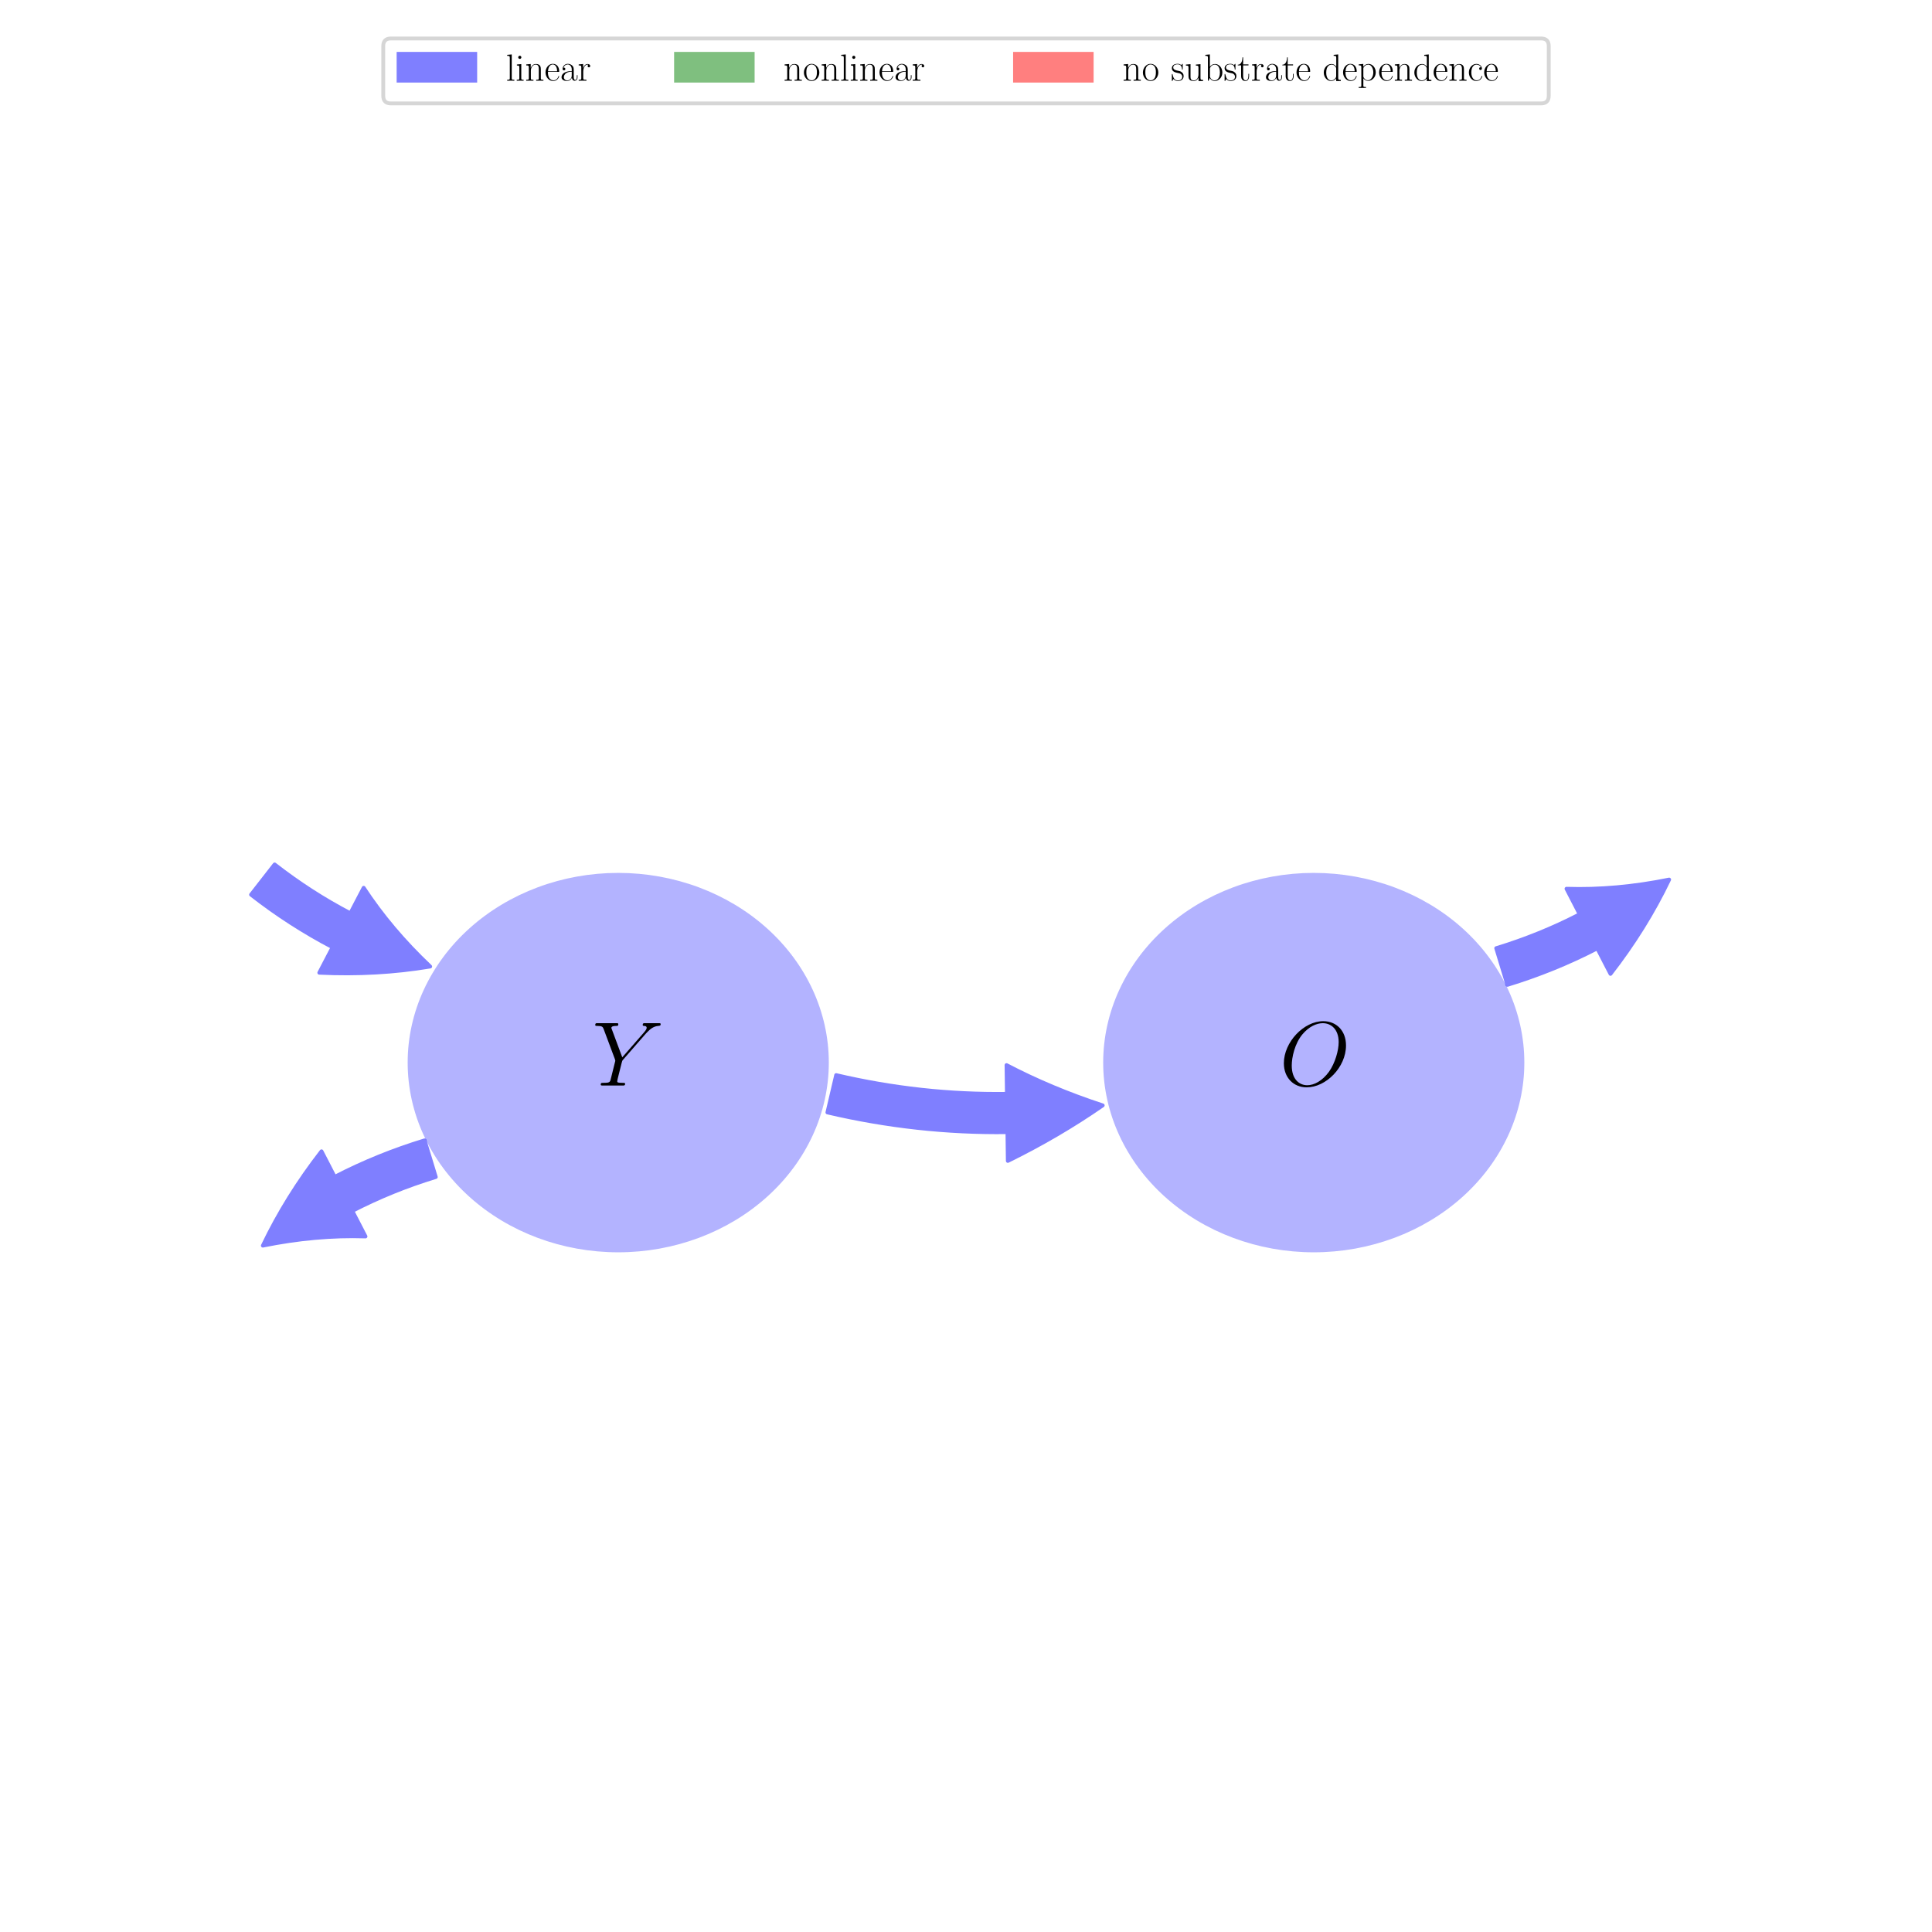
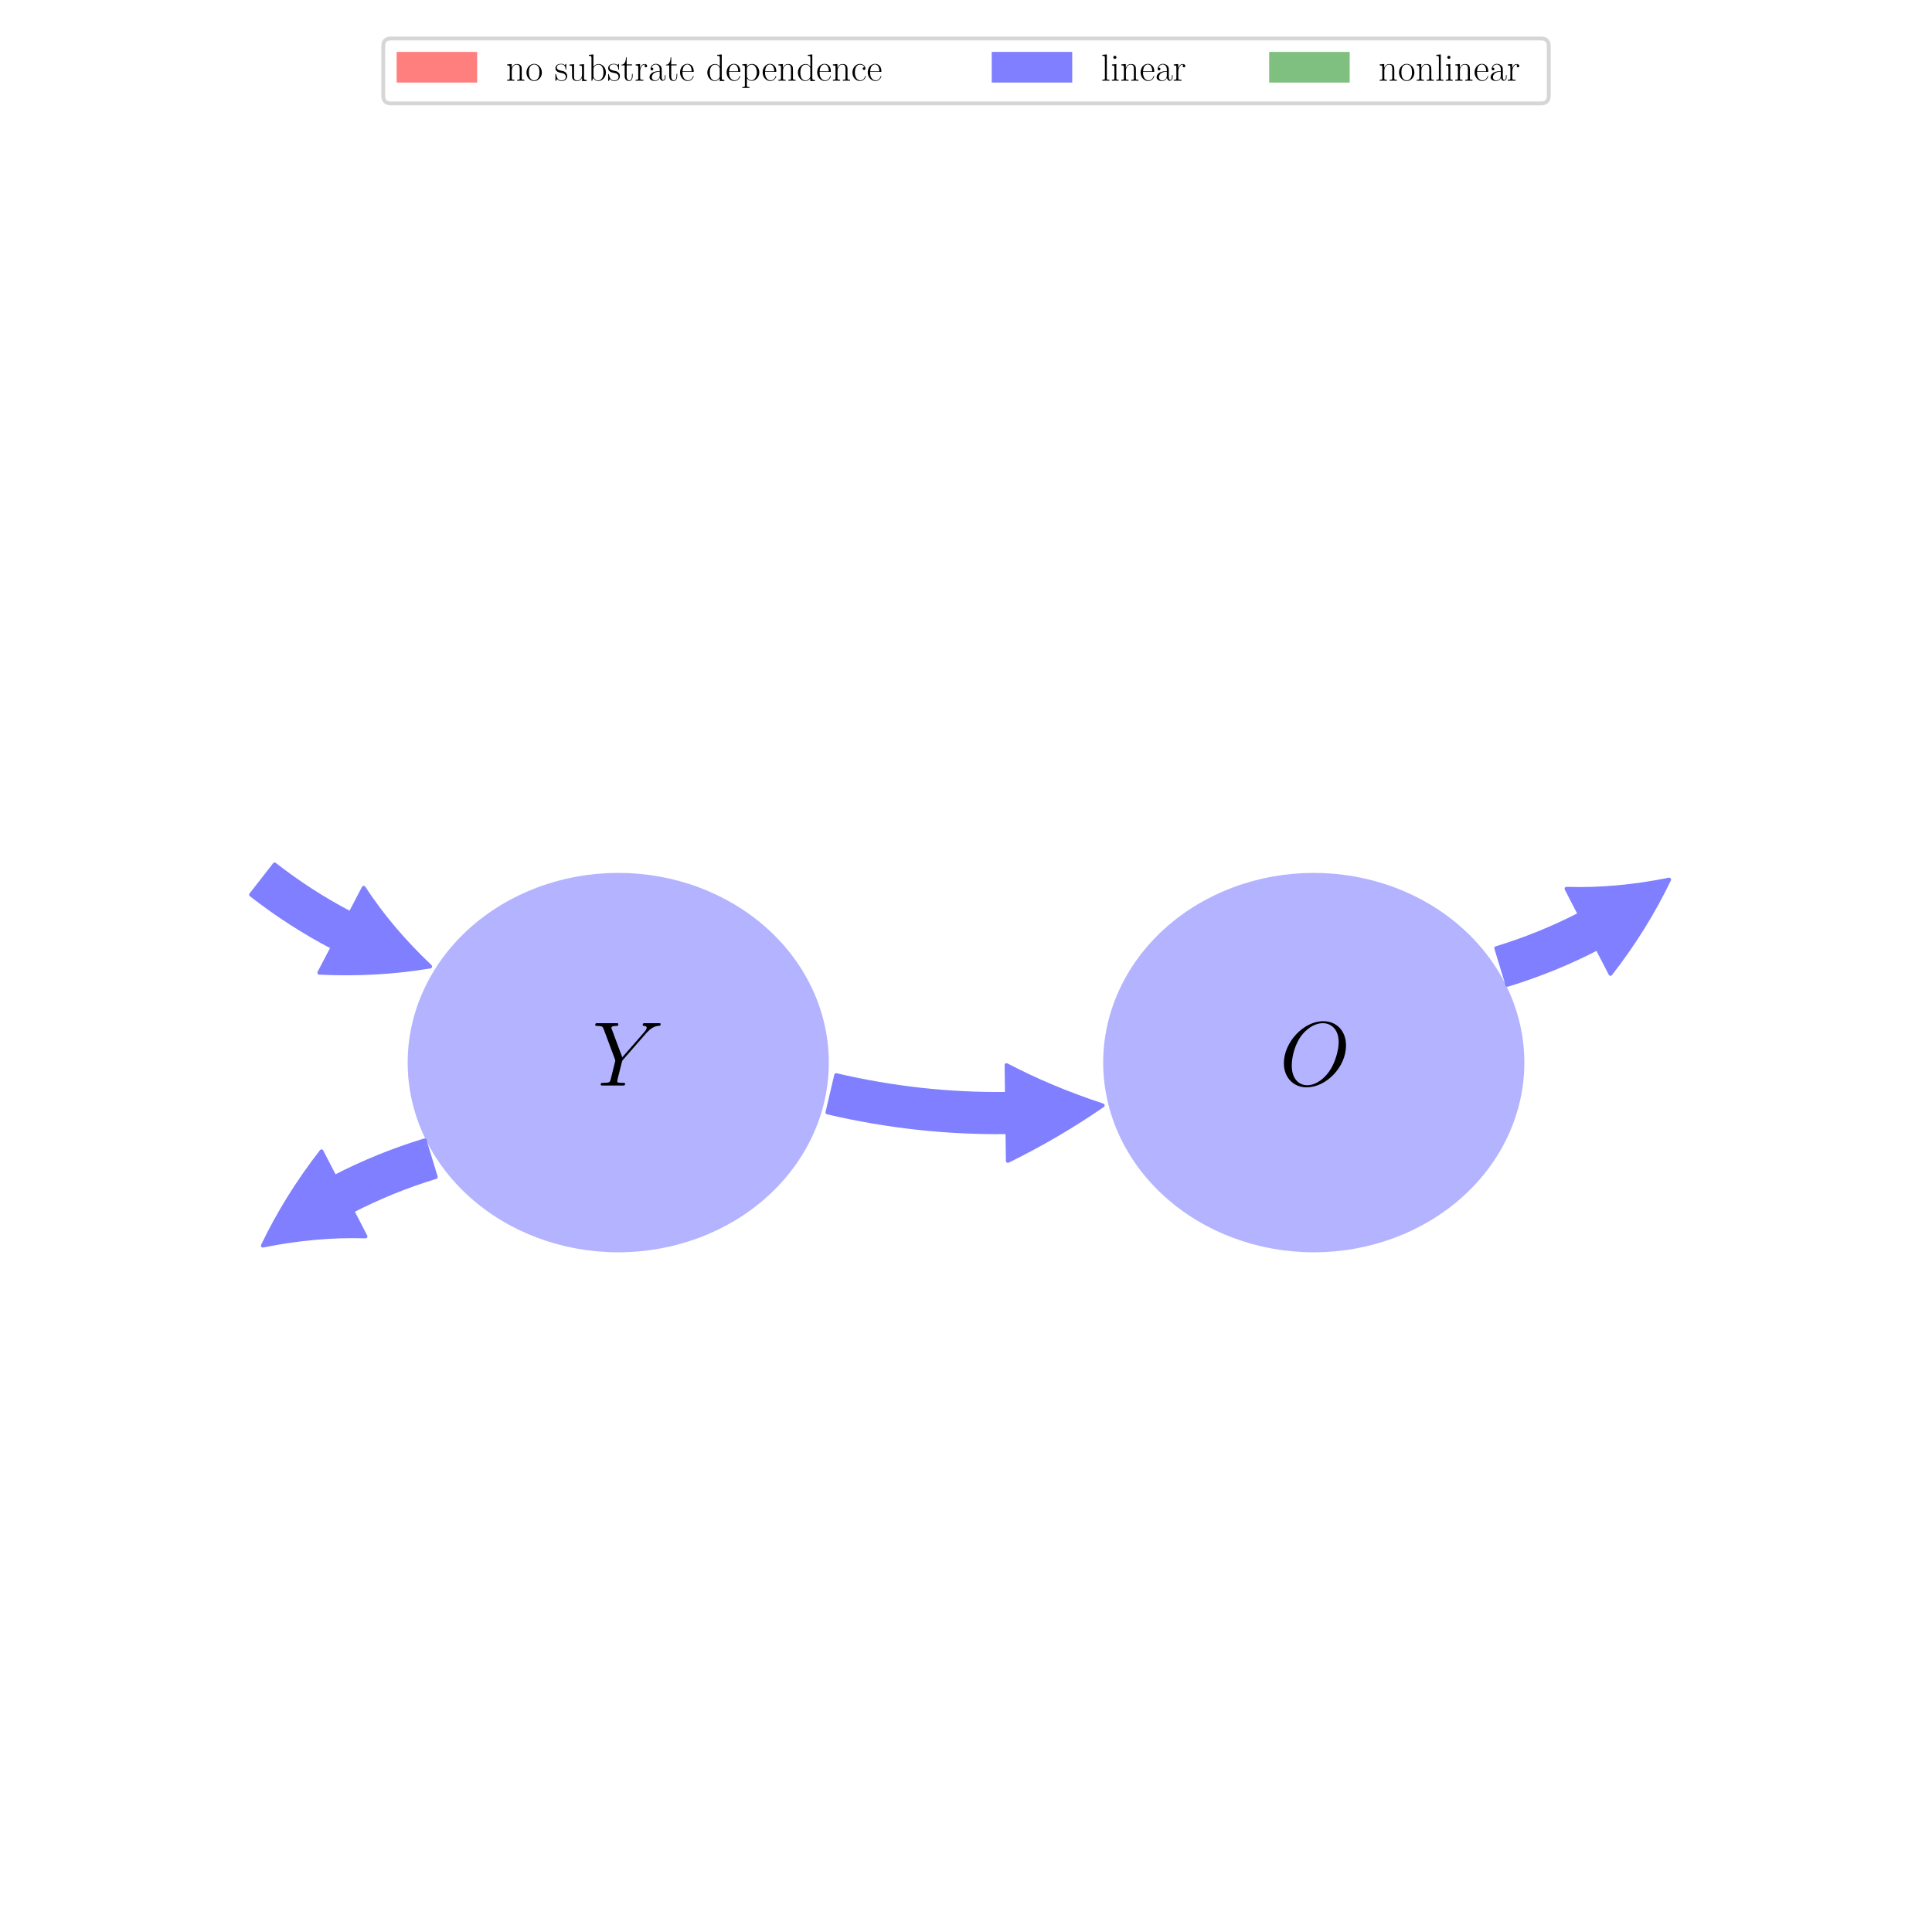
<svg xmlns="http://www.w3.org/2000/svg" xmlns:xlink="http://www.w3.org/1999/xlink" height="504pt" version="1.1" viewBox="0 0 504 504" width="504pt">
  <defs>
    <style type="text/css">
*{stroke-linecap:butt;stroke-linejoin:round;}
  </style>
  </defs>
  <g id="figure_1">
    <g id="patch_1">
      <path d="M 0 504  L 504 504  L 504 0  L 0 0  z " style="fill:#ffffff;" />
    </g>
    <g id="axes_1">
      <g id="patch_2">
-         <path clip-path="url(#p541a2d852c)" d="M 161.28 326.189  C 175.716 326.189 189.562 321.027 199.769 311.84  C 209.977 302.654 215.712 290.192 215.712 277.2  C 215.712 264.208 209.977 251.746 199.769 242.56  C 189.562 233.373 175.716 228.211 161.28 228.211  C 146.844 228.211 132.998 233.373 122.791 242.56  C 112.583 251.746 106.848 264.208 106.848 277.2  C 106.848 290.192 112.583 302.654 122.791 311.84  C 132.998 321.027 146.844 326.189 161.28 326.189  z " style="fill:#0000ff;opacity:0.3;stroke:#0000ff;stroke-linejoin:miter;" />
+         <path clip-path="url(#pfa142706e2)" d="M 161.28 326.189  C 175.716 326.189 189.562 321.027 199.769 311.84  C 209.977 302.654 215.712 290.192 215.712 277.2  C 215.712 264.208 209.977 251.746 199.769 242.56  C 189.562 233.373 175.716 228.211 161.28 228.211  C 146.844 228.211 132.998 233.373 122.791 242.56  C 112.583 251.746 106.848 264.208 106.848 277.2  C 106.848 290.192 112.583 302.654 122.791 311.84  C 132.998 321.027 146.844 326.189 161.28 326.189  z " style="fill:#0000ff;opacity:0.3;stroke:#0000ff;stroke-linejoin:miter;" />
      </g>
      <g id="patch_3">
-         <path clip-path="url(#p541a2d852c)" d="M 71.642 225.508  Q 81.029 232.829 91.397 238.246  L 94.87 231.598  Q 101.949 242.41 112.223 252.136  Q 98.279 254.473 83.293 253.756  L 86.766 247.109  Q 75.594 241.272 65.493 233.394  L 71.642 225.508  z " style="fill:#0000ff;opacity:0.5;stroke:#0000ff;stroke-linecap:round;" />
+         <path clip-path="url(#pfa142706e2)" d="M 71.642 225.508  Q 81.029 232.829 91.397 238.246  L 94.87 231.598  Q 101.949 242.41 112.223 252.136  Q 98.279 254.473 83.293 253.756  L 86.766 247.109  Q 75.594 241.272 65.493 233.394  L 71.642 225.508  z " style="fill:#0000ff;opacity:0.5;stroke:#0000ff;stroke-linecap:round;" />
      </g>
      <g id="patch_4">
-         <path clip-path="url(#p541a2d852c)" d="M 113.684 307.046  Q 102.298 310.519 91.907 315.889  L 95.35 322.552  Q 82.433 322.13 68.569 324.947  Q 74.672 312.194 83.872 300.342  L 87.316 307.005  Q 98.513 301.219 110.767 297.481  L 113.684 307.046  z " style="fill:#0000ff;opacity:0.5;stroke:#0000ff;stroke-linecap:round;" />
+         <path clip-path="url(#pfa142706e2)" d="M 113.684 307.046  Q 102.298 310.519 91.907 315.889  L 95.35 322.552  Q 82.433 322.13 68.569 324.947  Q 74.672 312.194 83.872 300.342  L 87.316 307.005  Q 98.513 301.219 110.767 297.481  L 113.684 307.046  z " style="fill:#0000ff;opacity:0.5;stroke:#0000ff;stroke-linecap:round;" />
      </g>
      <g id="patch_5">
-         <path clip-path="url(#p541a2d852c)" d="M 342.72 326.189  C 357.156 326.189 371.002 321.027 381.209 311.84  C 391.417 302.654 397.152 290.192 397.152 277.2  C 397.152 264.208 391.417 251.746 381.209 242.56  C 371.002 233.373 357.156 228.211 342.72 228.211  C 328.284 228.211 314.438 233.373 304.231 242.56  C 294.023 251.746 288.288 264.208 288.288 277.2  C 288.288 290.192 294.023 302.654 304.231 311.84  C 314.438 321.027 328.284 326.189 342.72 326.189  z " style="fill:#0000ff;opacity:0.3;stroke:#0000ff;stroke-linejoin:miter;" />
+         <path clip-path="url(#pfa142706e2)" d="M 342.72 326.189  C 357.156 326.189 371.002 321.027 381.209 311.84  C 391.417 302.654 397.152 290.192 397.152 277.2  C 397.152 264.208 391.417 251.746 381.209 242.56  C 371.002 233.373 357.156 228.211 342.72 228.211  C 328.284 228.211 314.438 233.373 304.231 242.56  C 294.023 251.746 288.288 264.208 288.288 277.2  C 288.288 290.192 294.023 302.654 304.231 311.84  C 314.438 321.027 328.284 326.189 342.72 326.189  z " style="fill:#0000ff;opacity:0.3;stroke:#0000ff;stroke-linejoin:miter;" />
      </g>
      <g id="patch_6">
-         <path clip-path="url(#p541a2d852c)" d="M 390.316 247.354  Q 401.702 243.881 412.093 238.511  L 408.65 231.848  Q 421.567 232.27 435.431 229.453  Q 429.328 242.206 420.128 254.058  L 416.684 247.395  Q 405.487 253.181 393.233 256.919  L 390.316 247.354  z " style="fill:#0000ff;opacity:0.5;stroke:#0000ff;stroke-linecap:round;" />
+         <path clip-path="url(#pfa142706e2)" d="M 390.316 247.354  Q 401.702 243.881 412.093 238.511  L 408.65 231.848  Q 421.567 232.27 435.431 229.453  Q 429.328 242.206 420.128 254.058  L 416.684 247.395  Q 405.487 253.181 393.233 256.919  L 390.316 247.354  z " style="fill:#0000ff;opacity:0.5;stroke:#0000ff;stroke-linecap:round;" />
      </g>
      <g id="patch_7">
-         <path clip-path="url(#p541a2d852c)" d="M 218.129 280.462  Q 240.288 285.654 262.674 285.35  L 262.572 277.851  Q 274.26 283.97 287.663 288.364  Q 276.075 296.392 262.911 302.848  L 262.81 295.349  Q 239.199 295.67 215.847 290.198  L 218.129 280.462  z " style="fill:#0000ff;opacity:0.5;stroke:#0000ff;stroke-linecap:round;" />
+         <path clip-path="url(#pfa142706e2)" d="M 218.129 280.462  Q 240.288 285.654 262.674 285.35  L 262.572 277.851  Q 274.26 283.97 287.663 288.364  Q 276.075 296.392 262.911 302.848  L 262.81 295.349  Q 239.199 295.67 215.847 290.198  L 218.129 280.462  z " style="fill:#0000ff;opacity:0.5;stroke:#0000ff;stroke-linecap:round;" />
      </g>
      <g id="text_1">
        <defs>
          <path d="M 58.797 56.953  L 61.094 59.234  C 65.5 63.719 69.203 64.828 72.703 65.109  C 73.797 65.203 74.703 65.297 74.703 67  C 74.703 68 73.703 68 73.5 68  C 72.297 68 71 68 69.797 68  L 65.703 68  C 62.797 68 59.703 68 56.906 68  C 56.203 68 55.094 68 55.094 66.031  C 55.094 65.094 56.094 65 56.406 65  C 59.406 65 59.406 63.5 59.406 62.906  C 59.406 61.812 58.594 60.312 56.594 58.016  L 32.797 30.766  L 21.5 61.109  C 20.906 62.5 20.906 62.703 20.906 62.906  C 20.906 65 25 65 26.203 65  C 27.406 65 28.5 65 28.5 66.859  C 28.5 68 27.594 68 27 68  C 25.297 68 23.297 68 21.594 68  L 10.5 68  C 8.703 68 6.797 68 5.094 68  C 4.406 68 3.297 68 3.297 66.031  C 3.297 65 4.203 65 5.703 65  C 10.594 65 11.5 64.094 12.406 61.812  L 24.797 28.672  C 24.906 28.375 25.203 27.266 25.203 26.969  C 25.203 26.672 20.297 7.062 20 6.062  C 19.203 3.391 18.203 2.891 11.797 2.891  C 10.094 2.891 9.297 2.891 9.297 1  C 9.297 0 10.406 0 10.703 0  C 12.5 0 14.594 0 16.5 0  L 28.297 0  C 30.094 0 32.203 0 34 0  C 34.703 0 35.906 0 35.906 1.797  C 35.906 2.891 35.203 2.891 33.5 2.891  C 27.297 2.891 27.297 3.594 27.297 4.688  C 27.297 5.391 28.094 8.562 28.594 10.562  L 32.203 24.906  C 32.797 26.984 32.797 27.172 33.703 28.172  z " id="CMMI12-89" />
        </defs>
        <g transform="translate(154.4882 283.1768)scale(0.24 -0.24)">
          <use transform="scale(0.996264)" xlink:href="#CMMI12-89" />
        </g>
      </g>
      <g id="text_2">
        <defs>
          <path d="M 72.594 43.703  C 72.594 60.125 61.797 70.188 47.797 70.188  C 26.406 70.188 4.797 47.281 4.797 24.281  C 4.797 8.656 15.203 -2 29.703 -2  C 50.703 -2 72.594 19.812 72.594 43.703  z M 30.297 0.297  C 22.094 0.297 13.406 6.266 13.406 21.797  C 13.406 30.844 16.703 45.688 24.906 55.656  C 32.203 64.422 40.594 68 47.297 68  C 56.094 68 64.594 61.625 64.594 47.281  C 64.594 38.422 60.797 24.578 54.094 15.125  C 46.797 4.969 37.703 0.297 30.297 0.297  z " id="CMMI12-79" />
        </defs>
        <g transform="translate(333.7739 283.1768)scale(0.24 -0.24)">
          <use transform="scale(0.996264)" xlink:href="#CMMI12-79" />
        </g>
      </g>
      <g id="legend_1">
        <g id="patch_8">
          <path d="M 101.975 26.977  L 402.025 26.977  Q 404.025 26.977 404.025 24.977  L 404.025 12.04  Q 404.025 10.04 402.025 10.04  L 101.975 10.04  Q 99.975 10.04 99.975 12.04  L 99.975 24.977  Q 99.975 26.977 101.975 26.977  z " style="fill:#ffffff;opacity:0.8;stroke:#cccccc;stroke-linejoin:miter;" />
        </g>
        <g id="patch_9">
-           <path d="M 103.975 21.04  L 123.975 21.04  L 123.975 14.04  L 103.975 14.04  z " style="fill:#0000ff;opacity:0.5;stroke:#0000ff;stroke-linejoin:miter;" />
+           <path d="M 103.975 21.04  L 123.975 21.04  L 123.975 14.04  L 103.975 14.04  z " style="fill:#ff0000;opacity:0.5;stroke:#ff0000;stroke-linejoin:miter;" />
        </g>
        <g id="text_3">
          <defs>
-             <path d="M 15.297 68.688  L 3.406 67.594  L 3.406 65  C 9.297 65 10.203 64.406 10.203 59.641  L 10.203 6.656  C 10.203 2.875 9.797 2.391 3.406 2.391  L 3.406 -0.203  C 5.797 0 10.203 0 12.703 0  C 15.297 0 19.703 0 22.094 -0.203  L 22.094 2.391  C 15.703 2.391 15.297 2.781 15.297 6.656  z " id="CMR17-108" />
-             <path d="M 15.5 61.078  C 15.5 63.266 13.703 65.156 11.406 65.156  C 9.203 65.156 7.297 63.375 7.297 61.078  C 7.297 58.891 9.094 57 11.406 57  C 13.594 57 15.5 58.797 15.5 61.078  z M 3.797 42.281  L 3.797 39.703  C 9.406 39.703 10.203 39.094 10.203 34.328  L 10.203 6.672  C 10.203 2.875 9.797 2.391 3.406 2.391  L 3.406 -0.203  C 5.797 0 10.094 0 12.594 0  C 15 0 19.094 0 21.406 -0.203  L 21.406 2.391  C 15.5 2.391 15.297 2.984 15.297 6.562  L 15.297 43.375  z " id="CMR17-105" />
            <path d="M 41.5 30.203  C 41.5 35.297 40.5 43.594 28.703 43.594  C 20.797 43.594 16.703 37.5 15.203 33.5  L 15.094 33.5  L 15.094 43.594  L 3.297 42.5  L 3.297 39.906  C 9.203 39.906 10.094 39.297 10.094 34.5  L 10.094 6.688  C 10.094 2.875 9.703 2.391 3.297 2.391  L 3.297 -0.203  C 5.703 0 10.094 0 12.703 0  C 15.297 0 19.797 0 22.203 -0.203  L 22.203 2.391  C 15.797 2.391 15.406 2.781 15.406 6.688  L 15.406 25.906  C 15.406 35.109 21 42 28 42  C 35.406 42 36.203 35.406 36.203 30.594  L 36.203 6.688  C 36.203 2.875 35.797 2.391 29.406 2.391  L 29.406 -0.203  C 31.797 0 36.203 0 38.797 0  C 41.406 0 45.906 0 48.297 -0.203  L 48.297 2.391  C 41.906 2.391 41.5 2.781 41.5 6.688  z " id="CMR17-110" />
-             <path d="M 38.094 23  C 38.5 23.406 38.5 23.609 38.5 24.625  C 38.5 34.969 33.094 44 21.703 44  C 11.094 44 2.703 33.891 2.703 21.609  C 2.703 8.609 12.203 -1 22.797 -1  C 34 -1 38.406 9.484 38.406 11.562  C 38.406 12.25 37.797 12.25 37.594 12.25  C 36.906 12.25 36.797 12.047 36.406 10.875  C 34.203 4.141 28.703 0.797 23.5 0.797  C 19.203 0.797 14.906 3.172 12.203 7.5  C 9.094 12.547 9.094 18.375 9.094 23  z M 9.203 24.5  C 9.906 39.141 17.594 42.406 21.594 42.406  C 28.406 42.406 33 35.891 33.094 24.5  z " id="CMR17-101" />
-             <path d="M 36 25.828  C 36 32.375 36 35.844 31.797 39.734  C 28.094 43 23.797 44 20.406 44  C 12.5 44 6.797 37.609 6.797 30.797  C 6.797 27 9.797 27 10.406 27  C 11.703 27 14 27.781 14 30.531  C 14 33 12.094 34.078 10.406 34.078  C 10 34.078 9.5 33.969 9.203 33.875  C 11.297 40.5 16.703 42.406 20.203 42.406  C 25.203 42.406 30.703 37.953 30.703 29.453  L 30.703 25  C 24.797 25 17.703 24.203 12.094 21.203  C 5.797 17.703 4 12.703 4 8.906  C 4 1.203 13 -1 18.297 -1  C 23.797 -1 28.906 2.172 31.094 7.984  C 31.297 3.641 34.094 -0.281 38.5 -0.281  C 40.594 -0.281 45.906 1.094 45.906 8.859  L 45.906 14.375  L 44.094 14.375  L 44.094 8.781  C 44.094 2.781 41.406 2 40.094 2  C 36 2 36 7.156 36 11.531  z M 30.703 13.594  C 30.703 4.953 24.5 0.594 19 0.594  C 14 0.594 10.094 4.297 10.094 8.906  C 10.094 11.891 11.406 17.188 17.203 20.391  C 22 23.094 27.5 23.5 30.703 23.5  z " id="CMR17-97" />
-             <path d="M 15 23.391  C 15 33 19.094 42 26.594 42  C 27.297 42 28 41.906 28.703 41.594  C 28.703 41.594 26.5 40.891 26.5 38.312  C 26.5 35.906 28.406 34.906 29.906 34.906  C 31.094 34.906 33.297 35.609 33.297 38.406  C 33.297 41.609 30.094 43.594 26.703 43.594  C 19.094 43.594 15.797 36.203 14.797 32.703  L 14.703 32.703  L 14.703 43.594  L 3.094 42.5  L 3.094 39.906  C 9 39.906 9.906 39.297 9.906 34.5  L 9.906 6.688  C 9.906 2.875 9.5 2.391 3.094 2.391  L 3.094 -0.203  C 5.5 0 10.094 0 12.703 0  C 15.594 0 20.703 0 23.406 -0.203  L 23.406 2.391  C 16.203 2.391 15 2.391 15 6.875  z " id="CMR17-114" />
-           </defs>
-           <g transform="translate(131.9752 21.04)scale(0.1 -0.1)">
-             <use transform="scale(0.996264)" xlink:href="#CMR17-108" />
-             <use transform="translate(24.87106 0)scale(0.996264)" xlink:href="#CMR17-105" />
-             <use transform="translate(49.74212 0)scale(0.996264)" xlink:href="#CMR17-110" />
-             <use transform="translate(100.6375 0)scale(0.996264)" xlink:href="#CMR17-101" />
-             <use transform="translate(141.1231 0)scale(0.996264)" xlink:href="#CMR17-97" />
-             <use transform="translate(186.8136 0)scale(0.996264)" xlink:href="#CMR17-114" />
-           </g>
-         </g>
-         <g id="patch_10">
-           <path d="M 176.356 21.04  L 196.356 21.04  L 196.356 14.04  L 176.356 14.04  z " style="fill:#008000;opacity:0.5;stroke:#008000;stroke-linejoin:miter;" />
-         </g>
-         <g id="text_4">
-           <defs>
            <path d="M 43.094 21.188  C 43.094 34 33.797 44 22.906 44  C 12 44 2.703 34 2.703 21.188  C 2.703 8.609 12 -1 22.906 -1  C 33.797 -1 43.094 8.609 43.094 21.188  z M 22.906 0.797  C 18.203 0.797 14.203 3.594 11.906 7.5  C 9.406 11.984 9.094 17.594 9.094 22  C 9.094 26.203 9.297 31.406 11.906 35.906  C 13.906 39.203 17.797 42.406 22.906 42.406  C 27.406 42.406 31.203 39.906 33.594 36.406  C 36.703 31.703 36.703 25.109 36.703 22  C 36.703 18.094 36.5 12.109 33.797 7.297  C 31 2.703 26.703 0.797 22.906 0.797  z " id="CMR17-111" />
-           </defs>
-           <g transform="translate(204.3561 21.04)scale(0.1 -0.1)">
-             <use transform="scale(0.996264)" xlink:href="#CMR17-110" />
-             <use transform="translate(50.89537 0)scale(0.996264)" xlink:href="#CMR17-111" />
-             <use transform="translate(96.58585 0)scale(0.996264)" xlink:href="#CMR17-110" />
-             <use transform="translate(147.4812 0)scale(0.996264)" xlink:href="#CMR17-108" />
-             <use transform="translate(172.3523 0)scale(0.996264)" xlink:href="#CMR17-105" />
-             <use transform="translate(197.2233 0)scale(0.996264)" xlink:href="#CMR17-110" />
-             <use transform="translate(248.1187 0)scale(0.996264)" xlink:href="#CMR17-101" />
-             <use transform="translate(288.6044 0)scale(0.996264)" xlink:href="#CMR17-97" />
-             <use transform="translate(334.2948 0)scale(0.996264)" xlink:href="#CMR17-114" />
-           </g>
-         </g>
-         <g id="patch_11">
-           <path d="M 264.788 21.04  L 284.788 21.04  L 284.788 14.04  L 264.788 14.04  z " style="fill:#ff0000;opacity:0.5;stroke:#ff0000;stroke-linejoin:miter;" />
-         </g>
-         <g id="text_5">
-           <defs>
            <path d="M 30.906 42.141  C 30.906 43.953 30.797 44.047 30.203 44.047  C 29.797 44.047 29.703 43.953 28.5 42.453  C 28.203 42.047 27.297 41.031 27 40.641  C 23.797 44.047 19.297 44.047 17.594 44.047  C 6.5 44.047 2.5 38.234 2.5 32.438  C 2.5 23.406 12.703 21.328 15.594 20.703  C 21.906 19.422 24.094 19.016 26.203 17.203  C 27.5 16.016 29.703 13.812 29.703 10.219  C 29.703 6 27.297 0.594 18.094 0.594  C 9.406 0.594 6.297 7.188 4.5 15.953  C 4.203 17.344 4.203 17.453 3.406 17.453  C 2.594 17.453 2.5 17.344 2.5 15.359  L 2.5 0.984  C 2.5 -0.797 2.594 -0.906 3.203 -0.906  C 3.703 -0.906 3.797 -0.797 4.297 0  C 4.906 0.891 6.406 3.297 7 4.312  C 9 1.609 12.5 -1 18.094 -1  C 28 -1 33.297 4.422 33.297 12.25  C 33.297 17.375 30.594 20.078 29.297 21.281  C 26.297 24.391 22.797 25.094 18.594 25.891  C 13.094 27.109 6.094 28.516 6.094 34.641  C 6.094 37.234 7.5 42.766 17.594 42.766  C 28.297 42.766 28.906 32.719 29.094 29.5  C 29.203 29 29.703 28.891 30 28.891  C 30.906 28.891 30.906 29.203 30.906 30.906  z " id="CMR17-115" />
            <path d="M 29.406 42.078  L 29.406 39.5  C 35.297 39.5 36.203 38.891 36.203 34.156  L 36.203 16.125  C 36.203 7.812 31.703 0.594 24.297 0.594  C 16.094 0.594 15.406 5.438 15.406 10.594  L 15.406 43.172  L 3.297 42.078  L 3.297 39.5  C 7.297 39.5 10 39.5 10.094 35.531  L 10.094 16.531  C 10.094 9.891 10.094 5.641 12.703 2.859  C 14 1.578 16.5 -1 23.703 -1  C 32.203 -1 35.5 5.891 36.297 7.906  L 36.406 7.906  L 36.406 -0.984  L 48.297 -0.984  L 48.297 2  C 42.406 2 41.5 2.594 41.5 7.391  L 41.5 43.172  z " id="CMR17-117" />
            <path d="M 15 68.688  L 3.094 67.594  L 3.094 65  C 9 65 9.906 64.406 9.906 59.641  L 9.906 -0.203  L 11.703 -0.203  L 14.594 6.891  C 17.5 2.203 21.797 -1 27.594 -1  C 37.594 -1 47.703 7.812 47.703 21.406  C 47.703 34.188 38.703 43.594 28.594 43.594  C 22.406 43.594 18 40.297 15 36.406  z M 15.203 31.312  C 15.203 33.094 15.203 33.406 16.594 35.5  C 20.5 41.516 26.094 42 28 42  C 31 42 41.297 40.391 41.297 21.5  C 41.297 1.688 29.5 0.594 27.094 0.594  C 24 0.594 19.5 1.781 16.297 7.594  C 15.203 9.5 15.203 9.703 15.203 11.484  z " id="CMR17-98" />
            <path d="M 15.094 40  L 29.094 40  L 29.094 42.578  L 15.094 42.578  L 15.094 61  L 13.297 61  C 13.094 50.703 9.594 41.688 1.094 41.688  L 1.094 40  L 9.797 40  L 9.797 12.047  C 9.797 10.156 9.797 -1 21.406 -1  C 27.297 -1 30.703 4.781 30.703 12.141  L 30.703 17.812  L 28.906 17.812  L 28.906 12.234  C 28.906 5.375 26.203 0.797 22 0.797  C 19.094 0.797 15.094 2.781 15.094 11.844  z " id="CMR17-116" />
+             <path d="M 15 23.391  C 15 33 19.094 42 26.594 42  C 27.297 42 28 41.906 28.703 41.594  C 28.703 41.594 26.5 40.891 26.5 38.312  C 26.5 35.906 28.406 34.906 29.906 34.906  C 31.094 34.906 33.297 35.609 33.297 38.406  C 33.297 41.609 30.094 43.594 26.703 43.594  C 19.094 43.594 15.797 36.203 14.797 32.703  L 14.703 32.703  L 14.703 43.594  L 3.094 42.5  L 3.094 39.906  C 9 39.906 9.906 39.297 9.906 34.5  L 9.906 6.688  C 9.906 2.875 9.5 2.391 3.094 2.391  L 3.094 -0.203  C 5.5 0 10.094 0 12.703 0  C 15.594 0 20.703 0 23.406 -0.203  L 23.406 2.391  C 16.203 2.391 15 2.391 15 6.875  z " id="CMR17-114" />
+             <path d="M 36 25.828  C 36 32.375 36 35.844 31.797 39.734  C 28.094 43 23.797 44 20.406 44  C 12.5 44 6.797 37.609 6.797 30.797  C 6.797 27 9.797 27 10.406 27  C 11.703 27 14 27.781 14 30.531  C 14 33 12.094 34.078 10.406 34.078  C 10 34.078 9.5 33.969 9.203 33.875  C 11.297 40.5 16.703 42.406 20.203 42.406  C 25.203 42.406 30.703 37.953 30.703 29.453  L 30.703 25  C 24.797 25 17.703 24.203 12.094 21.203  C 5.797 17.703 4 12.703 4 8.906  C 4 1.203 13 -1 18.297 -1  C 23.797 -1 28.906 2.172 31.094 7.984  C 31.297 3.641 34.094 -0.281 38.5 -0.281  C 40.594 -0.281 45.906 1.094 45.906 8.859  L 45.906 14.375  L 44.094 14.375  L 44.094 8.781  C 44.094 2.781 41.406 2 40.094 2  C 36 2 36 7.156 36 11.531  z M 30.703 13.594  C 30.703 4.953 24.5 0.594 19 0.594  C 14 0.594 10.094 4.297 10.094 8.906  C 10.094 11.891 11.406 17.188 17.203 20.391  C 22 23.094 27.5 23.5 30.703 23.5  z " id="CMR17-97" />
+             <path d="M 38.094 23  C 38.5 23.406 38.5 23.609 38.5 24.625  C 38.5 34.969 33.094 44 21.703 44  C 11.094 44 2.703 33.891 2.703 21.609  C 2.703 8.609 12.203 -1 22.797 -1  C 34 -1 38.406 9.484 38.406 11.562  C 38.406 12.25 37.797 12.25 37.594 12.25  C 36.906 12.25 36.797 12.047 36.406 10.875  C 34.203 4.141 28.703 0.797 23.5 0.797  C 19.203 0.797 14.906 3.172 12.203 7.5  C 9.094 12.547 9.094 18.375 9.094 23  z M 9.203 24.5  C 9.906 39.141 17.594 42.406 21.594 42.406  C 28.406 42.406 33 35.891 33.094 24.5  z " id="CMR17-101" />
            <path d="M 29.203 67.594  L 29.203 65  C 35.094 65 36 64.406 36 59.688  L 36 36.641  C 35.594 37.141 31.5 43.594 23.406 43.594  C 13.203 43.594 3.297 34.5 3.297 21.312  C 3.297 8.203 12.594 -1 22.406 -1  C 30.906 -1 35.297 5.266 35.797 5.938  L 35.797 -0.984  L 47.906 -0.984  L 47.906 2  C 42 2 41.094 2.594 41.094 7.391  L 41.094 68.688  z M 35.797 11.797  C 35.797 8.797 34 6.094 31.703 4.094  C 28.297 1.094 24.906 0.594 23 0.594  C 20.094 0.594 9.703 2.094 9.703 21.188  C 9.703 40.812 21.297 42 23.906 42  C 28.5 42 32.203 39.406 34.5 35.797  C 35.797 33.703 35.797 33.406 35.797 31.609  z " id="CMR17-100" />
            <path d="M 22 -16.609  C 15.594 -16.609 15.203 -16.203 15.203 -12.328  L 15.203 6.281  C 18.094 2.094 22.297 -0.594 27.594 -0.594  C 37.594 -0.594 47.703 8.172 47.703 21.688  C 47.703 34.234 39 43.781 28.703 43.781  C 22.703 43.781 17.797 40.5 15 36.531  L 15 43.781  L 3.094 42.688  L 3.094 40.109  C 9 40.109 9.906 39.5 9.906 34.734  L 9.906 -12.328  C 9.906 -16.109 9.5 -16.609 3.094 -16.609  L 3.094 -19.188  C 5.5 -19 9.906 -19 12.5 -19  C 15.094 -19 19.594 -19 22 -19.188  z M 15.203 31.438  C 15.203 32.844 15.203 34.922 19.094 38.609  C 19.594 39.016 23 42 28 42  C 35.297 42 41.297 32.938 41.297 21.594  C 41.297 10.25 34.906 1 27 1  C 23.406 1 19.5 2.688 16.5 7.375  C 15.203 9.562 15.203 10.156 15.203 11.75  z " id="CMR17-112" />
            <path d="M 34.906 35  C 33 35 30.203 35 30.203 31.516  C 30.203 28.719 32.5 27.922 33.797 27.922  C 34.5 27.922 37.406 28.234 37.406 31.625  C 37.406 38.547 30.594 43.797 22.906 43.797  C 12.297 43.797 3.297 34.031 3.297 21.297  C 3.297 8.062 12.703 -1 22.906 -1  C 35.297 -1 38.406 10.578 38.406 11.688  C 38.406 12.094 38.297 12.391 37.594 12.391  C 36.906 12.391 36.797 12.297 36.406 10.984  C 33.797 2.812 28.094 0.797 23.797 0.797  C 17.406 0.797 9.703 6.672 9.703 21.391  C 9.703 36.531 17.094 42 23 42  C 26.906 42 32.703 40.203 34.906 35  z " id="CMR17-99" />
          </defs>
-           <g transform="translate(292.7879 21.04)scale(0.1 -0.1)">
+           <g transform="translate(131.9752 21.04)scale(0.1 -0.1)">
            <use transform="scale(0.996264)" xlink:href="#CMR17-110" />
            <use transform="translate(50.89537 0)scale(0.996264)" xlink:href="#CMR17-111" />
            <use transform="translate(126.6618 0)scale(0.996264)" xlink:href="#CMR17-115" />
            <use transform="translate(162.4632 0)scale(0.996264)" xlink:href="#CMR17-117" />
            <use transform="translate(213.3585 0)scale(0.996264)" xlink:href="#CMR17-98" />
            <use transform="translate(264.2539 0)scale(0.996264)" xlink:href="#CMR17-115" />
            <use transform="translate(300.0552 0)scale(0.996264)" xlink:href="#CMR17-116" />
            <use transform="translate(335.336 0)scale(0.996264)" xlink:href="#CMR17-114" />
            <use transform="translate(370.6168 0)scale(0.996264)" xlink:href="#CMR17-97" />
            <use transform="translate(416.3072 0)scale(0.996264)" xlink:href="#CMR17-116" />
            <use transform="translate(451.588 0)scale(0.996264)" xlink:href="#CMR17-101" />
            <use transform="translate(522.1496 0)scale(0.996264)" xlink:href="#CMR17-100" />
            <use transform="translate(573.045 0)scale(0.996264)" xlink:href="#CMR17-101" />
            <use transform="translate(613.5307 0)scale(0.996264)" xlink:href="#CMR17-112" />
            <use transform="translate(667.0285 0)scale(0.996264)" xlink:href="#CMR17-101" />
            <use transform="translate(707.5141 0)scale(0.996264)" xlink:href="#CMR17-110" />
            <use transform="translate(758.4095 0)scale(0.996264)" xlink:href="#CMR17-100" />
            <use transform="translate(809.3049 0)scale(0.996264)" xlink:href="#CMR17-101" />
            <use transform="translate(849.7905 0)scale(0.996264)" xlink:href="#CMR17-110" />
            <use transform="translate(900.6859 0)scale(0.996264)" xlink:href="#CMR17-99" />
            <use transform="translate(941.1716 0)scale(0.996264)" xlink:href="#CMR17-101" />
          </g>
        </g>
+         <g id="patch_10">
+           <path d="M 259.212 21.04  L 279.212 21.04  L 279.212 14.04  L 259.212 14.04  z " style="fill:#0000ff;opacity:0.5;stroke:#0000ff;stroke-linejoin:miter;" />
+         </g>
+         <g id="text_4">
+           <defs>
+             <path d="M 15.297 68.688  L 3.406 67.594  L 3.406 65  C 9.297 65 10.203 64.406 10.203 59.641  L 10.203 6.656  C 10.203 2.875 9.797 2.391 3.406 2.391  L 3.406 -0.203  C 5.797 0 10.203 0 12.703 0  C 15.297 0 19.703 0 22.094 -0.203  L 22.094 2.391  C 15.703 2.391 15.297 2.781 15.297 6.656  z " id="CMR17-108" />
+             <path d="M 15.5 61.078  C 15.5 63.266 13.703 65.156 11.406 65.156  C 9.203 65.156 7.297 63.375 7.297 61.078  C 7.297 58.891 9.094 57 11.406 57  C 13.594 57 15.5 58.797 15.5 61.078  z M 3.797 42.281  L 3.797 39.703  C 9.406 39.703 10.203 39.094 10.203 34.328  L 10.203 6.672  C 10.203 2.875 9.797 2.391 3.406 2.391  L 3.406 -0.203  C 5.797 0 10.094 0 12.594 0  C 15 0 19.094 0 21.406 -0.203  L 21.406 2.391  C 15.5 2.391 15.297 2.984 15.297 6.562  L 15.297 43.375  z " id="CMR17-105" />
+           </defs>
+           <g transform="translate(287.2121 21.04)scale(0.1 -0.1)">
+             <use transform="scale(0.996264)" xlink:href="#CMR17-108" />
+             <use transform="translate(24.87106 0)scale(0.996264)" xlink:href="#CMR17-105" />
+             <use transform="translate(49.74212 0)scale(0.996264)" xlink:href="#CMR17-110" />
+             <use transform="translate(100.6375 0)scale(0.996264)" xlink:href="#CMR17-101" />
+             <use transform="translate(141.1231 0)scale(0.996264)" xlink:href="#CMR17-97" />
+             <use transform="translate(186.8136 0)scale(0.996264)" xlink:href="#CMR17-114" />
+           </g>
+         </g>
+         <g id="patch_11">
+           <path d="M 331.593 21.04  L 351.593 21.04  L 351.593 14.04  L 331.593 14.04  z " style="fill:#008000;opacity:0.5;stroke:#008000;stroke-linejoin:miter;" />
+         </g>
+         <g id="text_5">
+           <g transform="translate(359.593 21.04)scale(0.1 -0.1)">
+             <use transform="scale(0.996264)" xlink:href="#CMR17-110" />
+             <use transform="translate(50.89537 0)scale(0.996264)" xlink:href="#CMR17-111" />
+             <use transform="translate(96.58585 0)scale(0.996264)" xlink:href="#CMR17-110" />
+             <use transform="translate(147.4812 0)scale(0.996264)" xlink:href="#CMR17-108" />
+             <use transform="translate(172.3523 0)scale(0.996264)" xlink:href="#CMR17-105" />
+             <use transform="translate(197.2233 0)scale(0.996264)" xlink:href="#CMR17-110" />
+             <use transform="translate(248.1187 0)scale(0.996264)" xlink:href="#CMR17-101" />
+             <use transform="translate(288.6044 0)scale(0.996264)" xlink:href="#CMR17-97" />
+             <use transform="translate(334.2948 0)scale(0.996264)" xlink:href="#CMR17-114" />
+           </g>
+         </g>
      </g>
    </g>
  </g>
  <defs>
-     <clipPath id="p541a2d852c">
+     <clipPath id="pfa142706e2">
      <rect height="453.6" width="504" x="0" y="50.4" />
    </clipPath>
  </defs>
</svg>
